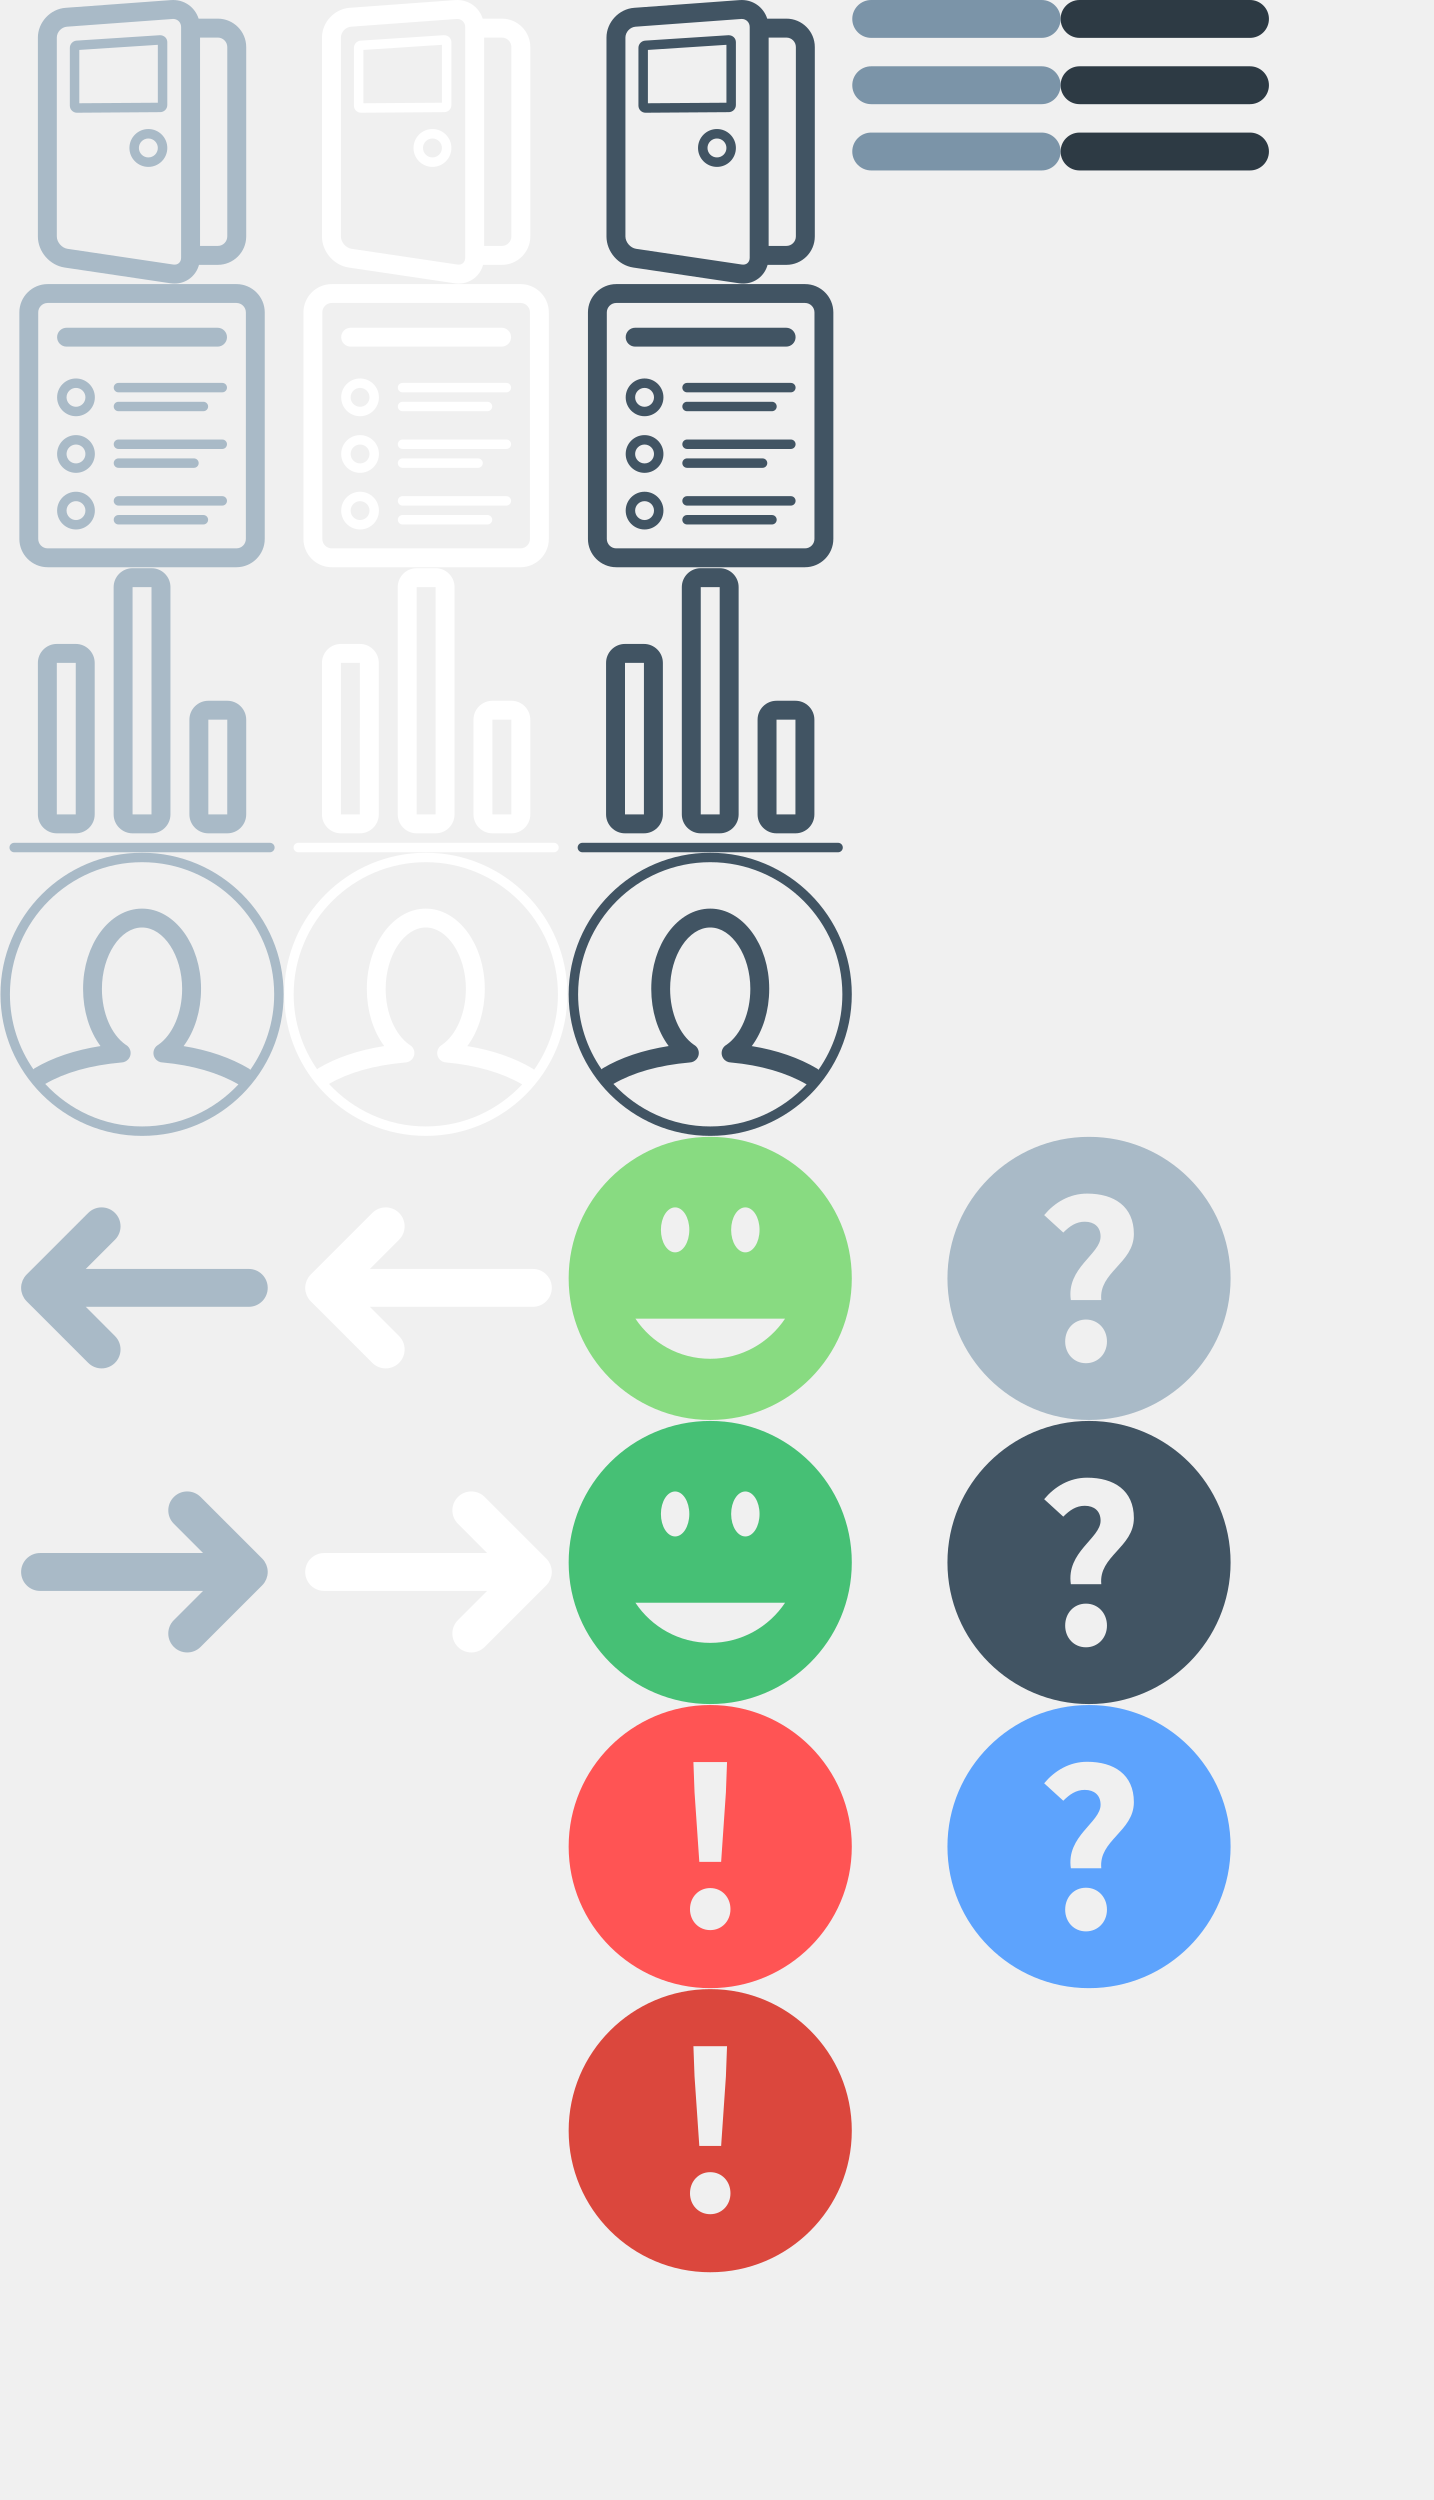
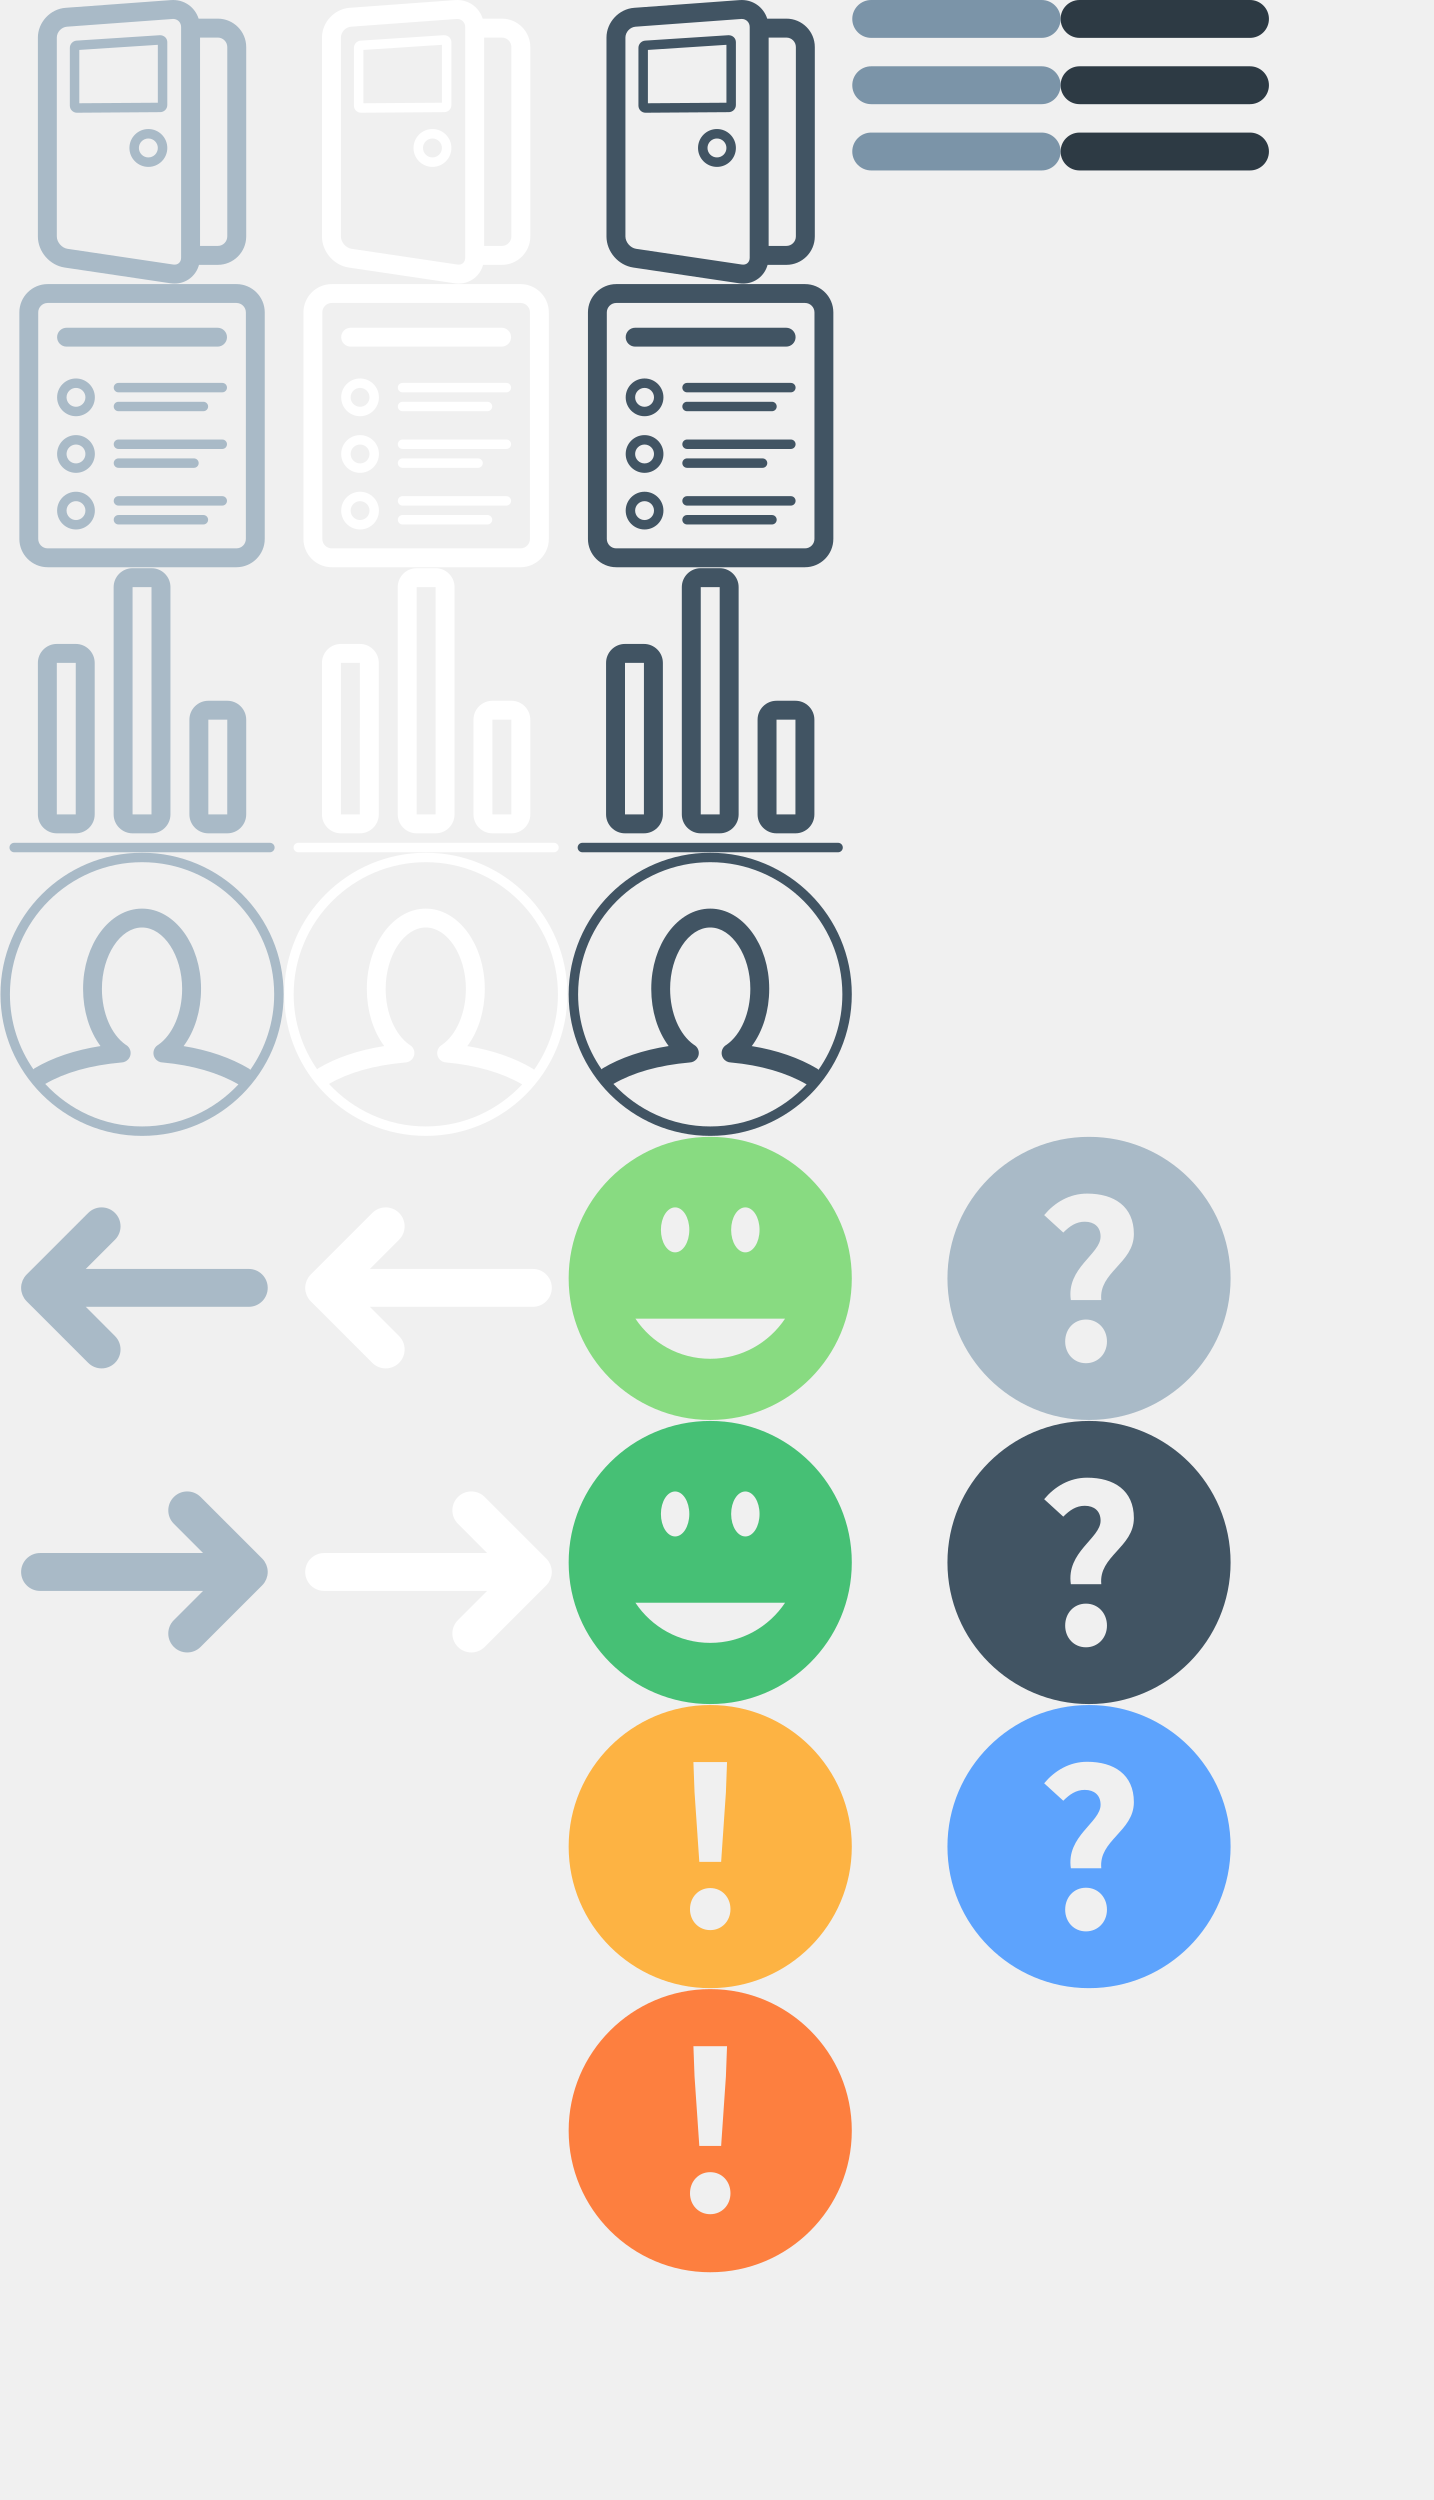
<svg xmlns="http://www.w3.org/2000/svg" version="1.1" id="Layer_1" x="0px" y="0px" width="151.334px" height="264px" viewBox="0.25 0 151.334 264" enable-background="new 0.25 0 151.334 264" xml:space="preserve">
  <path fill="none" stroke="#000000" stroke-linecap="round" stroke-linejoin="round" stroke-miterlimit="10" d="M91.233,11.326" />
  <path fill="none" stroke="#000000" stroke-linecap="round" stroke-linejoin="round" stroke-miterlimit="10" d="M89.233,12.929" />
  <g>
    <path fill="#7B94A8" d="M110.25,0h-18c-1.104,0-2,0.896-2,2s0.896,2,2,2h18c1.104,0,2-0.896,2-2S111.354,0,110.25,0z" />
    <path fill="#7B94A8" d="M110.25,7h-18c-1.104,0-2,0.896-2,2s0.896,2,2,2h18c1.104,0,2-0.896,2-2S111.354,7,110.25,7z" />
    <path fill="#7B94A8" d="M110.25,14h-18c-1.104,0-2,0.896-2,2s0.896,2,2,2h18c1.104,0,2-0.896,2-2S111.354,14,110.25,14z" />
  </g>
  <g>
    <path fill="#2D3A44" d="M132.25,0h-18c-1.104,0-2,0.896-2,2s0.896,2,2,2h18c1.104,0,2-0.896,2-2S133.354,0,132.25,0z" />
    <path fill="#2D3A44" d="M132.25,7h-18c-1.104,0-2,0.896-2,2s0.896,2,2,2h18c1.104,0,2-0.896,2-2S133.354,7,132.25,7z" />
    <path fill="#2D3A44" d="M132.25,14h-18c-1.104,0-2,0.896-2,2s0.896,2,2,2h18c1.104,0,2-0.896,2-2S133.354,14,132.25,14z" />
  </g>
  <path d="M223.38,135.467l-13.597-13.597c-2.494-2.494-6.572-2.494-9.065,0l-13.598,13.597c-2.493,2.493-2.493,6.572,0,9.065  l13.598,13.597c2.493,2.494,6.572,2.494,9.065,0l13.597-13.597C225.874,142.039,225.874,137.96,223.38,135.467z M211.418,145.889  c-1.495,1.307-3.141,1.896-5.331,1.896c-4.328,0-7.719-3.399-7.719-7.738c0-4.479,3.37-7.814,7.839-7.814  c2.007,0,3.596,0.479,5,1.521c0.518,0.393,0.823,1.008,0.823,1.663c0,1.131-0.931,2.051-2.071,2.051c-0.607,0-1.02-0.26-1.215-0.386  c-0.859-0.645-1.639-0.911-2.557-0.911c-1.994,0-3.498,1.632-3.498,3.797c0,2.229,1.504,3.875,3.498,3.875  c1.211,0,1.951-0.396,2.688-0.979c0.354-0.295,0.805-0.461,1.264-0.461c1.098,0,1.99,0.89,1.99,1.977  C212.131,144.948,211.872,145.502,211.418,145.889z" />
  <g>
    <path fill="#FFFFFF" d="M53.25,1.969h-2.026c-0.388-1.216-1.535-2.061-2.917-1.96L37.171,0.825   c-1.61,0.118-2.921,1.529-2.921,3.144v21c0,1.604,1.243,3.047,2.831,3.284l11.169,1.661c0.148,0.022,0.293,0.032,0.435,0.032   c1.249,0,2.263-0.827,2.579-1.977h1.986c1.654,0,3-1.346,3-3v-20C56.25,3.314,54.904,1.969,53.25,1.969z M49.375,27.219   c0,0.484-0.353,0.79-0.831,0.716l-11.168-1.661c-0.6-0.089-1.126-0.699-1.126-1.305v-21c0-0.581,0.489-1.106,1.068-1.149L48.526,2   c0.484,0,0.849,0.369,0.849,0.859V27.219z M54.25,24.969c0,0.551-0.449,1-1,1h-1.875v-22h1.875c0.551,0,1,0.449,1,1V24.969z" />
    <path fill="#FFFFFF" d="M47.138,3.717c-0.001,0-0.002,0-0.003,0l-8.792,0.572c-0.402,0.026-0.718,0.362-0.718,0.765v6.102   c0,0.413,0.336,0.749,0.749,0.749h0.002l8.792-0.062c0.413-0.001,0.748-0.338,0.748-0.751V4.45   C47.917,4.046,47.589,3.717,47.138,3.717z M46.917,10.847l-8.292,0.056v-5.63l8.292-0.54V10.847z" />
    <path fill="#FFFFFF" d="M45.917,13.625c-1.103,0-2,0.897-2,2s0.897,2,2,2s2-0.897,2-2S47.02,13.625,45.917,13.625z M45.917,16.625   c-0.551,0-1-0.449-1-1s0.449-1,1-1s1,0.449,1,1S46.468,16.625,45.917,16.625z" />
  </g>
  <g>
    <path fill="#FFFFFF" d="M38.273,39.967c-1.1,0-1.994,0.894-1.994,1.993c0,1.1,0.894,1.993,1.994,1.993   c1.099,0,1.993-0.894,1.993-1.993C40.267,40.861,39.373,39.967,38.273,39.967z M38.273,42.957c-0.549,0-0.997-0.448-0.997-0.997   s0.448-0.997,0.997-0.997s0.997,0.448,0.997,0.997S38.822,42.957,38.273,42.957z" />
    <path fill="#FFFFFF" d="M38.273,45.947c-1.1,0-1.994,0.894-1.994,1.993c0,1.1,0.894,1.993,1.994,1.993   c1.099,0,1.993-0.894,1.993-1.993C40.267,46.841,39.373,45.947,38.273,45.947z M38.273,48.937c-0.549,0-0.997-0.448-0.997-0.997   c0-0.549,0.448-0.997,0.997-0.997s0.997,0.448,0.997,0.997C39.27,48.489,38.822,48.937,38.273,48.937z" />
    <path fill="#FFFFFF" d="M38.273,51.927c-1.1,0-1.994,0.894-1.994,1.993c0,1.1,0.894,1.993,1.994,1.993   c1.099,0,1.993-0.894,1.993-1.993C40.267,52.821,39.373,51.927,38.273,51.927z M38.273,54.917c-0.549,0-0.997-0.448-0.997-0.997   s0.448-0.997,0.997-0.997s0.997,0.448,0.997,0.997S38.822,54.917,38.273,54.917z" />
    <path fill="#FFFFFF" d="M55.217,30H35.283c-1.648,0-2.99,1.342-2.99,2.99v23.92c0,1.648,1.342,2.99,2.99,2.99h19.934   c1.648,0,2.99-1.342,2.99-2.99V32.99C58.207,31.342,56.865,30,55.217,30z M56.213,56.91c0,0.549-0.448,0.997-0.997,0.997H35.283   c-0.549,0-0.997-0.448-0.997-0.997V32.99c0-0.549,0.448-0.997,0.997-0.997h19.934c0.549,0,0.997,0.448,0.997,0.997L56.213,56.91   L56.213,56.91z" />
    <path fill="#FFFFFF" d="M53.722,40.434H42.758c-0.275,0-0.499,0.223-0.499,0.498s0.224,0.499,0.499,0.499h10.963   c0.275,0,0.499-0.223,0.499-0.499C54.22,40.657,53.998,40.434,53.722,40.434z" />
    <path fill="#FFFFFF" d="M42.758,43.424h8.97c0.275,0,0.498-0.223,0.498-0.499c0-0.275-0.223-0.498-0.498-0.498h-8.97   c-0.275,0-0.499,0.223-0.499,0.498C42.26,43.201,42.483,43.424,42.758,43.424z" />
    <path fill="#FFFFFF" d="M53.722,46.414H42.758c-0.275,0-0.499,0.223-0.499,0.498s0.224,0.499,0.499,0.499h10.963   c0.275,0,0.499-0.223,0.499-0.499C54.22,46.637,53.998,46.414,53.722,46.414z" />
    <path fill="#FFFFFF" d="M42.758,49.404h7.973c0.275,0,0.499-0.223,0.499-0.499c0-0.275-0.223-0.498-0.499-0.498h-7.973   c-0.275,0-0.499,0.223-0.499,0.498C42.26,49.181,42.483,49.404,42.758,49.404z" />
    <path fill="#FFFFFF" d="M53.722,52.394H42.758c-0.275,0-0.499,0.223-0.499,0.498s0.224,0.499,0.499,0.499h10.963   c0.275,0,0.499-0.223,0.499-0.499C54.22,52.617,53.998,52.394,53.722,52.394z" />
    <path fill="#FFFFFF" d="M51.729,54.387h-8.97c-0.275,0-0.499,0.223-0.499,0.499c0,0.276,0.224,0.498,0.499,0.498h8.97   c0.275,0,0.498-0.223,0.498-0.498C52.227,54.611,52.004,54.387,51.729,54.387z" />
    <path fill="#FFFFFF" d="M37.277,36.603h15.946c0.55,0,0.997-0.447,0.997-0.997c0-0.55-0.447-0.997-0.997-0.997H37.277   c-0.55,0-0.997,0.447-0.997,0.997C36.28,36.156,36.727,36.603,37.277,36.603z" />
  </g>
  <g>
    <path fill="#FFFFFF" d="M36.25,88h2c1.103,0,2-0.897,2-2V70c0-1.103-0.897-2-2-2h-2c-1.103,0-2,0.897-2,2v16   C34.25,87.103,35.147,88,36.25,88z M36.25,70h2l-0.003,16H36.25V70z" />
    <path fill="#FFFFFF" d="M44.25,88h2c1.103,0,2-0.897,2-2V62c0-1.103-0.897-2-2-2h-2c-1.103,0-2,0.897-2,2v24   C42.25,87.103,43.147,88,44.25,88z M44.25,62h2l-0.003,24H44.25V62z" />
    <path fill="#FFFFFF" d="M52.25,88h2c1.103,0,2-0.897,2-2V76c0-1.103-0.897-2-2-2h-2c-1.103,0-2,0.897-2,2v10   C50.25,87.103,51.147,88,52.25,88z M52.25,76h2l-0.003,10H52.25V76z" />
    <path fill="#FFFFFF" d="M58.75,89h-27c-0.276,0-0.5,0.225-0.5,0.5s0.224,0.5,0.5,0.5h27c0.276,0,0.5-0.225,0.5-0.5   S59.026,89,58.75,89z" />
  </g>
  <path fill="#FFFFFF" d="M45.214,90.05c-8.256,0-14.95,6.694-14.95,14.95s6.693,14.95,14.95,14.95c8.257,0,14.95-6.694,14.95-14.95  S53.471,90.05,45.214,90.05z M45.214,91.047c7.695,0,13.954,6.258,13.954,13.953c0,2.965-0.936,5.71-2.519,7.973  c-0.044-0.038-0.077-0.085-0.129-0.117c-1.948-1.156-4.269-1.956-6.919-2.388c1.165-1.56,1.843-3.714,1.843-6.046  c0-4.672-2.795-8.472-6.229-8.472c-3.434,0-6.229,3.799-6.229,8.472c0,2.331,0.676,4.481,1.839,6.041  c-2.733,0.433-5.071,1.222-6.97,2.353c-0.045,0.028-0.075,0.071-0.115,0.104c-1.561-2.251-2.479-4.98-2.479-7.92  C31.261,97.305,37.52,91.047,45.214,91.047z M45.214,118.953c-4.041,0-7.673-1.736-10.224-4.489  c2.081-1.213,4.785-1.975,8.046-2.265c0.274-0.008,0.544-0.129,0.733-0.35c0.263-0.309,0.315-0.744,0.13-1.104  c-0.093-0.182-0.236-0.325-0.408-0.417c-1.53-1.064-2.515-3.371-2.515-5.905c0-3.51,1.939-6.479,4.236-6.479  c2.297,0,4.236,2.968,4.236,6.479c0,2.538-0.987,4.846-2.519,5.909c-0.151,0.084-0.28,0.208-0.372,0.363  c-0.195,0.33-0.184,0.745,0.03,1.062c0.192,0.288,0.509,0.444,0.83,0.444c0.001,0,0.002,0,0.003,0c3.102,0.28,5.852,1.08,7.974,2.31  C52.847,117.236,49.231,118.953,45.214,118.953z" />
  <path fill="#FFFFFF" d="M58.183,167.111c0.018-0.025,0.029-0.057,0.046-0.084c0.05-0.084,0.1-0.168,0.138-0.26  c0.016-0.037,0.023-0.078,0.037-0.117c0.029-0.084,0.06-0.166,0.077-0.256c0.026-0.129,0.04-0.269,0.04-0.396  s-0.014-0.268-0.04-0.396c-0.018-0.09-0.048-0.172-0.077-0.256c-0.014-0.039-0.021-0.08-0.037-0.117  c-0.038-0.092-0.088-0.176-0.138-0.26c-0.017-0.027-0.028-0.059-0.046-0.085c-0.073-0.108-0.156-0.21-0.249-0.304l-6.499-6.498  c-0.781-0.781-2.048-0.781-2.828,0c-0.781,0.781-0.781,2.047,0,2.828l3.085,3.09H34.479c-1.104,0-2,0.896-2,2s0.896,2,2,2h17.213  l-3.086,3.086c-0.781,0.781-0.781,2.047,0,2.828c0.39,0.391,0.902,0.586,1.414,0.586s1.023-0.195,1.414-0.586l6.499-6.498  C58.026,167.322,58.109,167.221,58.183,167.111z" />
  <g>
    <path fill="#415463" d="M83.294,1.969h-2.026c-0.388-1.216-1.535-2.061-2.917-1.96L67.215,0.825   c-1.61,0.118-2.921,1.529-2.921,3.144v21c0,1.604,1.243,3.047,2.831,3.284l11.169,1.661c0.148,0.022,0.293,0.032,0.435,0.032   c1.249,0,2.263-0.827,2.579-1.977h1.986c1.654,0,3-1.346,3-3v-20C86.294,3.314,84.948,1.969,83.294,1.969z M79.419,27.219   c0,0.484-0.353,0.79-0.831,0.716L67.42,26.274c-0.6-0.089-1.126-0.699-1.126-1.305v-21c0-0.581,0.489-1.106,1.068-1.149L78.57,2   c0.484,0,0.849,0.369,0.849,0.859V27.219z M84.294,24.969c0,0.551-0.449,1-1,1h-1.875v-22h1.875c0.551,0,1,0.449,1,1V24.969z" />
    <path fill="#415463" d="M77.182,3.717c-0.001,0-0.002,0-0.003,0l-8.792,0.572c-0.402,0.026-0.718,0.362-0.718,0.765v6.102   c0,0.413,0.336,0.749,0.749,0.749h0.002l8.792-0.062c0.413-0.001,0.748-0.338,0.748-0.751V4.45   C77.961,4.046,77.633,3.717,77.182,3.717z M76.961,10.847l-8.292,0.056v-5.63l8.292-0.54V10.847z" />
    <path fill="#415463" d="M75.961,13.625c-1.103,0-2,0.897-2,2s0.897,2,2,2s2-0.897,2-2S77.064,13.625,75.961,13.625z M75.961,16.625   c-0.551,0-1-0.449-1-1s0.449-1,1-1s1,0.449,1,1S76.512,16.625,75.961,16.625z" />
  </g>
  <g>
    <path fill="#415463" d="M68.316,39.967c-1.099,0-1.993,0.894-1.993,1.993c0,1.1,0.894,1.993,1.993,1.993   c1.099,0,1.993-0.894,1.993-1.993C70.311,40.861,69.416,39.967,68.316,39.967z M68.316,42.957c-0.549,0-0.997-0.448-0.997-0.997   s0.448-0.997,0.997-0.997c0.549,0,0.997,0.448,0.997,0.997S68.866,42.957,68.316,42.957z" />
    <path fill="#415463" d="M68.316,45.947c-1.099,0-1.993,0.894-1.993,1.993c0,1.1,0.894,1.993,1.993,1.993   c1.099,0,1.993-0.894,1.993-1.993C70.311,46.841,69.416,45.947,68.316,45.947z M68.316,48.937c-0.549,0-0.997-0.448-0.997-0.997   c0-0.549,0.448-0.997,0.997-0.997c0.549,0,0.997,0.448,0.997,0.997C69.313,48.489,68.866,48.937,68.316,48.937z" />
    <path fill="#415463" d="M68.316,51.927c-1.099,0-1.993,0.894-1.993,1.993c0,1.1,0.894,1.993,1.993,1.993   c1.099,0,1.993-0.894,1.993-1.993C70.311,52.821,69.416,51.927,68.316,51.927z M68.316,54.917c-0.549,0-0.997-0.448-0.997-0.997   s0.448-0.997,0.997-0.997c0.549,0,0.997,0.448,0.997,0.997S68.866,54.917,68.316,54.917z" />
    <path fill="#415463" d="M85.261,30H65.327c-1.648,0-2.99,1.342-2.99,2.99v23.92c0,1.648,1.342,2.99,2.99,2.99h19.934   c1.648,0,2.99-1.342,2.99-2.99V32.99C88.25,31.342,86.909,30,85.261,30z M86.256,56.91c0,0.549-0.448,0.997-0.997,0.997H65.327   c-0.549,0-0.997-0.448-0.997-0.997V32.99c0-0.549,0.448-0.997,0.997-0.997h19.934c0.549,0,0.997,0.448,0.997,0.997L86.256,56.91   L86.256,56.91z" />
    <path fill="#415463" d="M83.766,40.434H72.802c-0.275,0-0.498,0.223-0.498,0.498s0.223,0.499,0.498,0.499h10.963   c0.275,0,0.499-0.223,0.499-0.499C84.264,40.657,84.041,40.434,83.766,40.434z" />
    <path fill="#415463" d="M72.802,43.424h8.97c0.275,0,0.498-0.223,0.498-0.499c0-0.275-0.223-0.498-0.498-0.498h-8.97   c-0.275,0-0.498,0.223-0.498,0.498C72.304,43.201,72.526,43.424,72.802,43.424z" />
    <path fill="#415463" d="M83.766,46.414H72.802c-0.275,0-0.498,0.223-0.498,0.498s0.223,0.499,0.498,0.499h10.963   c0.275,0,0.499-0.223,0.499-0.499C84.264,46.637,84.041,46.414,83.766,46.414z" />
    <path fill="#415463" d="M72.802,49.404h7.974c0.275,0,0.498-0.223,0.498-0.499c0-0.275-0.223-0.498-0.498-0.498h-7.974   c-0.275,0-0.498,0.223-0.498,0.498C72.304,49.181,72.526,49.404,72.802,49.404z" />
    <path fill="#415463" d="M83.766,52.394H72.802c-0.275,0-0.498,0.223-0.498,0.498s0.223,0.499,0.498,0.499h10.963   c0.275,0,0.499-0.223,0.499-0.499C84.264,52.617,84.041,52.394,83.766,52.394z" />
    <path fill="#415463" d="M81.771,54.387h-8.97c-0.275,0-0.498,0.223-0.498,0.499c0,0.276,0.223,0.498,0.498,0.498h8.97   c0.275,0,0.498-0.223,0.498-0.498C82.27,54.611,82.047,54.387,81.771,54.387z" />
    <path fill="#415463" d="M67.32,36.603h15.947c0.55,0,0.997-0.447,0.997-0.997c0-0.55-0.447-0.997-0.997-0.997H67.32   c-0.55,0-0.997,0.447-0.997,0.997C66.324,36.156,66.771,36.603,67.32,36.603z" />
  </g>
  <g>
    <path fill="#415463" d="M66.25,88h2c1.103,0,2-0.897,2-2V70c0-1.103-0.897-2-2-2h-2c-1.103,0-2,0.897-2,2v16   C64.25,87.103,65.147,88,66.25,88z M66.25,70h2l-0.003,16H66.25V70z" />
    <path fill="#415463" d="M74.25,88h2c1.103,0,2-0.897,2-2V62c0-1.103-0.897-2-2-2h-2c-1.103,0-2,0.897-2,2v24   C72.25,87.103,73.147,88,74.25,88z M74.25,62h2l-0.003,24H74.25V62z" />
    <path fill="#415463" d="M82.25,88h2c1.103,0,2-0.897,2-2V76c0-1.103-0.897-2-2-2h-2c-1.103,0-2,0.897-2,2v10   C80.25,87.103,81.147,88,82.25,88z M82.25,76h2l-0.003,10H82.25V76z" />
    <path fill="#415463" d="M88.75,89h-27c-0.276,0-0.5,0.225-0.5,0.5s0.224,0.5,0.5,0.5h27c0.276,0,0.5-0.225,0.5-0.5   S89.026,89,88.75,89z" />
  </g>
  <path fill="#415463" d="M75.25,90.05c-8.257,0-14.95,6.694-14.95,14.95s6.693,14.95,14.95,14.95c8.256,0,14.95-6.694,14.95-14.95  S83.507,90.05,75.25,90.05z M75.25,91.047c7.694,0,13.953,6.258,13.953,13.953c0,2.965-0.936,5.71-2.519,7.973  c-0.043-0.038-0.077-0.085-0.129-0.117c-1.948-1.156-4.269-1.956-6.918-2.388c1.165-1.56,1.843-3.714,1.843-6.046  c0-4.672-2.795-8.472-6.229-8.472c-3.435,0-6.229,3.799-6.229,8.472c0,2.331,0.676,4.481,1.839,6.041  c-2.733,0.433-5.072,1.222-6.97,2.353c-0.045,0.028-0.075,0.071-0.115,0.104c-1.561-2.251-2.479-4.98-2.479-7.92  C61.297,97.305,67.556,91.047,75.25,91.047z M75.25,118.953c-4.041,0-7.674-1.736-10.224-4.489c2.081-1.213,4.785-1.975,8.046-2.265  c0.274-0.008,0.544-0.129,0.733-0.35c0.263-0.309,0.315-0.744,0.13-1.104c-0.093-0.182-0.237-0.325-0.408-0.417  c-1.53-1.064-2.514-3.371-2.514-5.905c0-3.51,1.939-6.479,4.236-6.479c2.296,0,4.236,2.968,4.236,6.479  c0,2.538-0.987,4.846-2.52,5.909c-0.151,0.084-0.28,0.208-0.372,0.363c-0.195,0.33-0.183,0.745,0.03,1.062  c0.192,0.288,0.509,0.444,0.83,0.444c0.001,0,0.002,0,0.003,0c3.102,0.28,5.852,1.08,7.974,2.31  C82.883,117.236,79.267,118.953,75.25,118.953z" />
  <g>
    <path fill="#A9BAC7" d="M23.25,1.969h-2.026c-0.388-1.216-1.535-2.061-2.917-1.96L7.171,0.825C5.561,0.943,4.25,2.354,4.25,3.969   v21c0,1.604,1.243,3.047,2.831,3.284l11.169,1.661c0.148,0.022,0.293,0.032,0.435,0.032c1.249,0,2.263-0.827,2.579-1.977h1.986   c1.654,0,3-1.346,3-3v-20C26.25,3.314,24.904,1.969,23.25,1.969z M19.375,27.219c0,0.484-0.353,0.79-0.831,0.716L7.375,26.274   c-0.599-0.089-1.125-0.699-1.125-1.305v-21c0-0.581,0.489-1.107,1.068-1.149L18.526,2c0.484,0,0.849,0.369,0.849,0.859V27.219z    M24.25,24.969c0,0.551-0.449,1-1,1h-1.875v-22h1.875c0.551,0,1,0.449,1,1V24.969z" />
    <path fill="#A9BAC7" d="M17.138,3.717c-0.001,0-0.002,0-0.003,0L8.343,4.289C7.94,4.315,7.625,4.651,7.625,5.054v6.102   c0,0.413,0.336,0.749,0.749,0.749h0.002l8.792-0.062c0.413-0.001,0.748-0.338,0.748-0.751V4.45   C17.917,4.046,17.589,3.717,17.138,3.717z M16.917,10.847l-8.292,0.056v-5.63l8.292-0.54V10.847z" />
    <path fill="#A9BAC7" d="M15.917,13.625c-1.103,0-2,0.897-2,2s0.897,2,2,2s2-0.897,2-2S17.02,13.625,15.917,13.625z M15.917,16.625   c-0.551,0-1-0.449-1-1s0.449-1,1-1s1,0.449,1,1S16.468,16.625,15.917,16.625z" />
  </g>
  <g>
    <path fill="#A9BAC7" d="M8.274,39.967c-1.1,0-1.994,0.894-1.994,1.993c0,1.1,0.894,1.993,1.994,1.993   c1.099,0,1.993-0.894,1.993-1.993S9.373,39.967,8.274,39.967z M8.274,42.957c-0.549,0-0.997-0.448-0.997-0.997   s0.448-0.997,0.997-0.997s0.997,0.448,0.997,0.997S8.822,42.957,8.274,42.957z" />
    <path fill="#A9BAC7" d="M8.274,45.947c-1.1,0-1.994,0.894-1.994,1.993c0,1.1,0.894,1.993,1.994,1.993   c1.099,0,1.993-0.894,1.993-1.993S9.373,45.947,8.274,45.947z M8.274,48.937c-0.549,0-0.997-0.448-0.997-0.997   c0-0.549,0.448-0.997,0.997-0.997s0.997,0.448,0.997,0.997C9.271,48.489,8.822,48.937,8.274,48.937z" />
    <path fill="#A9BAC7" d="M8.274,51.927c-1.1,0-1.994,0.894-1.994,1.993c0,1.1,0.894,1.993,1.994,1.993   c1.099,0,1.993-0.894,1.993-1.993S9.373,51.927,8.274,51.927z M8.274,54.917c-0.549,0-0.997-0.448-0.997-0.997   s0.448-0.997,0.997-0.997s0.997,0.448,0.997,0.997S8.822,54.917,8.274,54.917z" />
    <path fill="#A9BAC7" d="M25.217,30H5.283c-1.648,0-2.99,1.342-2.99,2.99v23.92c0,1.648,1.341,2.99,2.99,2.99h19.934   c1.648,0,2.99-1.342,2.99-2.99V32.99C28.207,31.342,26.865,30,25.217,30z M26.213,56.91c0,0.549-0.448,0.997-0.997,0.997H5.283   c-0.549,0-0.997-0.448-0.997-0.997V32.99c0-0.549,0.448-0.997,0.997-0.997h19.934c0.549,0,0.997,0.448,0.997,0.997L26.213,56.91   L26.213,56.91z" />
    <path fill="#A9BAC7" d="M23.722,40.434H12.758c-0.275,0-0.499,0.223-0.499,0.498s0.224,0.499,0.499,0.499h10.963   c0.275,0,0.498-0.223,0.498-0.499C24.22,40.657,23.998,40.434,23.722,40.434z" />
    <path fill="#A9BAC7" d="M12.758,43.424h8.97c0.275,0,0.499-0.223,0.499-0.499c0-0.275-0.223-0.498-0.499-0.498h-8.97   c-0.275,0-0.499,0.223-0.499,0.498C12.26,43.201,12.483,43.424,12.758,43.424z" />
    <path fill="#A9BAC7" d="M23.722,46.415H12.758c-0.275,0-0.499,0.223-0.499,0.498c0,0.276,0.224,0.499,0.499,0.499h10.963   c0.275,0,0.498-0.223,0.498-0.499C24.22,46.637,23.998,46.415,23.722,46.415z" />
    <path fill="#A9BAC7" d="M12.758,49.404h7.973c0.275,0,0.499-0.223,0.499-0.499c0-0.275-0.224-0.498-0.499-0.498h-7.973   c-0.275,0-0.499,0.223-0.499,0.498C12.26,49.181,12.483,49.404,12.758,49.404z" />
    <path fill="#A9BAC7" d="M23.722,52.394H12.758c-0.275,0-0.499,0.223-0.499,0.498s0.224,0.499,0.499,0.499h10.963   c0.275,0,0.498-0.223,0.498-0.499C24.22,52.617,23.998,52.394,23.722,52.394z" />
    <path fill="#A9BAC7" d="M21.728,54.387h-8.97c-0.275,0-0.499,0.223-0.499,0.499c0,0.276,0.224,0.498,0.499,0.498h8.97   c0.275,0,0.499-0.223,0.499-0.498C22.227,54.611,22.004,54.387,21.728,54.387z" />
    <path fill="#A9BAC7" d="M7.276,36.604h15.947c0.55,0,0.997-0.447,0.997-0.997c0-0.55-0.447-0.997-0.997-0.997H7.276   c-0.55,0-0.997,0.447-0.997,0.997C6.28,36.156,6.727,36.604,7.276,36.604z" />
  </g>
  <g>
    <path fill="#A9BAC7" d="M6.25,88h2c1.103,0,2-0.897,2-2V70c0-1.103-0.897-2-2-2h-2c-1.103,0-2,0.897-2,2v16   C4.25,87.103,5.147,88,6.25,88z M6.25,70h2L8.247,86H6.25V70z" />
    <path fill="#A9BAC7" d="M14.25,88h2c1.103,0,2-0.897,2-2V62c0-1.103-0.897-2-2-2h-2c-1.103,0-2,0.897-2,2v24   C12.25,87.103,13.147,88,14.25,88z M14.25,62h2l-0.003,24H14.25V62z" />
    <path fill="#A9BAC7" d="M22.25,88h2c1.103,0,2-0.897,2-2V76c0-1.103-0.897-2-2-2h-2c-1.103,0-2,0.897-2,2v10   C20.25,87.103,21.147,88,22.25,88z M22.25,76h2l-0.003,10H22.25V76z" />
    <path fill="#A9BAC7" d="M28.75,89h-27c-0.276,0-0.5,0.225-0.5,0.5c0,0.276,0.224,0.5,0.5,0.5h27c0.276,0,0.5-0.224,0.5-0.5   S29.026,89,28.75,89z" />
  </g>
  <path fill="#A9BAC7" d="M15.25,90.05C6.994,90.05,0.3,96.744,0.3,105s6.694,14.95,14.95,14.95S30.2,113.256,30.2,105  S23.506,90.05,15.25,90.05z M15.25,91.047c7.694,0,13.953,6.258,13.953,13.953c0,2.965-0.936,5.71-2.518,7.973  c-0.044-0.038-0.077-0.085-0.128-0.117c-1.949-1.156-4.269-1.956-6.919-2.388c1.165-1.56,1.843-3.714,1.843-6.046  c0-4.672-2.795-8.472-6.229-8.472s-6.229,3.799-6.229,8.472c0,2.331,0.676,4.481,1.839,6.041c-2.733,0.433-5.071,1.222-6.97,2.353  c-0.046,0.028-0.075,0.071-0.115,0.104c-1.561-2.251-2.479-4.98-2.479-7.92C1.297,97.305,7.556,91.047,15.25,91.047z M15.25,118.953  c-4.041,0-7.673-1.736-10.224-4.489c2.081-1.213,4.785-1.975,8.046-2.265c0.274-0.008,0.544-0.129,0.733-0.35  c0.263-0.309,0.315-0.744,0.13-1.104c-0.093-0.182-0.236-0.325-0.408-0.417c-1.53-1.064-2.515-3.371-2.515-5.905  c0-3.51,1.939-6.479,4.236-6.479s4.236,2.968,4.236,6.479c0,2.538-0.987,4.846-2.52,5.909c-0.151,0.084-0.28,0.208-0.372,0.363  c-0.196,0.33-0.184,0.745,0.03,1.062c0.192,0.288,0.508,0.444,0.83,0.444c0.001,0,0.002,0,0.003,0c3.102,0.28,5.852,1.08,7.973,2.31  C22.883,117.236,19.266,118.953,15.25,118.953z" />
  <path fill="#A9BAC7" d="M28.183,167.111c0.018-0.025,0.029-0.057,0.046-0.084c0.05-0.084,0.1-0.168,0.138-0.26  c0.016-0.037,0.023-0.078,0.037-0.117c0.029-0.084,0.06-0.166,0.077-0.256c0.026-0.129,0.04-0.269,0.04-0.396  s-0.014-0.268-0.04-0.396c-0.018-0.09-0.048-0.172-0.077-0.256c-0.014-0.039-0.021-0.08-0.037-0.117  c-0.038-0.092-0.088-0.176-0.138-0.26c-0.017-0.027-0.028-0.059-0.046-0.085c-0.073-0.108-0.156-0.21-0.249-0.304l-6.499-6.498  c-0.781-0.781-2.048-0.781-2.828,0c-0.781,0.781-0.781,2.047,0,2.828l3.085,3.09H4.479c-1.104,0-2,0.896-2,2s0.896,2,2,2h17.213  l-3.086,3.086c-0.781,0.781-0.781,2.047,0,2.828c0.39,0.391,0.902,0.586,1.414,0.586s1.023-0.195,1.414-0.586l6.499-6.498  C28.026,167.322,28.109,167.221,28.183,167.111z" />
  <path fill="#A9BAC7" d="M2.817,134.889c-0.018,0.025-0.029,0.057-0.046,0.084c-0.05,0.084-0.1,0.168-0.138,0.26  c-0.016,0.037-0.023,0.078-0.037,0.117c-0.029,0.084-0.06,0.166-0.077,0.256c-0.026,0.129-0.04,0.269-0.04,0.396  s0.014,0.268,0.04,0.396c0.018,0.09,0.048,0.172,0.077,0.256c0.014,0.039,0.021,0.08,0.037,0.117  c0.038,0.092,0.088,0.176,0.138,0.26c0.017,0.027,0.028,0.059,0.046,0.085c0.073,0.108,0.156,0.21,0.249,0.304l6.499,6.498  c0.781,0.781,2.048,0.781,2.828,0c0.781-0.781,0.781-2.047,0-2.828L9.308,138h17.213c1.104,0,2-0.896,2-2s-0.896-2-2-2H9.308  l3.086-3.086c0.781-0.781,0.781-2.047,0-2.828c-0.39-0.391-0.902-0.586-1.414-0.586s-1.023,0.195-1.414,0.586l-6.499,6.498  C2.974,134.678,2.891,134.779,2.817,134.889z" />
  <path fill="#FFFFFF" d="M32.817,134.889c-0.018,0.025-0.029,0.057-0.046,0.084c-0.05,0.084-0.1,0.168-0.138,0.26  c-0.016,0.037-0.023,0.078-0.037,0.117c-0.029,0.084-0.06,0.166-0.077,0.256c-0.026,0.129-0.04,0.269-0.04,0.396  s0.014,0.268,0.04,0.396c0.018,0.09,0.048,0.172,0.077,0.256c0.014,0.039,0.021,0.08,0.037,0.117  c0.038,0.092,0.088,0.176,0.138,0.26c0.017,0.027,0.028,0.059,0.046,0.085c0.073,0.108,0.156,0.21,0.249,0.304l6.499,6.498  c0.781,0.781,2.048,0.781,2.828,0c0.781-0.781,0.781-2.047,0-2.828L39.308,138h17.213c1.104,0,2-0.896,2-2s-0.896-2-2-2H39.308  l3.086-3.086c0.781-0.781,0.781-2.047,0-2.828c-0.39-0.391-0.902-0.586-1.414-0.586s-1.023,0.195-1.414,0.586l-6.499,6.498  C32.974,134.678,32.891,134.779,32.817,134.889z" />
  <path fill="#A9BAC7" d="M115.25,120.05c-8.257,0-14.95,6.693-14.95,14.95s6.693,14.95,14.95,14.95s14.95-6.693,14.95-14.95  S123.507,120.05,115.25,120.05z M114.926,143.955c-1.271,0-2.194-0.998-2.194-2.293c0-1.322,0.923-2.318,2.194-2.318  c1.271,0,2.219,0.996,2.219,2.318C117.145,142.957,116.197,143.955,114.926,143.955z M116.546,137.289h-3.215  c-0.5-3.414,3.141-4.836,3.141-6.705c0-1.022-0.674-1.572-1.671-1.572c-0.922,0-1.595,0.475-2.268,1.146l-2.02-1.844  c1.121-1.346,2.693-2.27,4.537-2.27c2.818,0,4.937,1.322,4.937,4.264C119.987,133.4,116.247,134.322,116.546,137.289z" />
  <path fill="#415463" d="M115.25,150.05c-8.257,0-14.95,6.693-14.95,14.95s6.693,14.95,14.95,14.95s14.95-6.693,14.95-14.95  S123.507,150.05,115.25,150.05z M114.926,173.955c-1.271,0-2.194-0.998-2.194-2.293c0-1.322,0.923-2.318,2.194-2.318  c1.271,0,2.219,0.996,2.219,2.318C117.145,172.957,116.197,173.955,114.926,173.955z M116.546,167.289h-3.215  c-0.5-3.414,3.141-4.836,3.141-6.705c0-1.022-0.674-1.572-1.671-1.572c-0.922,0-1.595,0.475-2.268,1.146l-2.02-1.844  c1.121-1.346,2.693-2.27,4.537-2.27c2.818,0,4.937,1.322,4.937,4.264C119.987,163.4,116.247,164.322,116.546,167.289z" />
  <path fill="#5DA3FD" d="M115.25,180.05c-8.257,0-14.95,6.693-14.95,14.95s6.693,14.95,14.95,14.95s14.95-6.693,14.95-14.95  S123.507,180.05,115.25,180.05z M114.926,203.955c-1.271,0-2.194-0.998-2.194-2.293c0-1.322,0.923-2.318,2.194-2.318  c1.271,0,2.219,0.996,2.219,2.318C117.145,202.957,116.197,203.955,114.926,203.955z M116.546,197.289h-3.215  c-0.5-3.414,3.141-4.836,3.141-6.705c0-1.022-0.674-1.572-1.671-1.572c-0.922,0-1.595,0.475-2.268,1.146l-2.02-1.844  c1.121-1.346,2.693-2.27,4.537-2.27c2.818,0,4.937,1.322,4.937,4.264C119.987,193.4,116.247,194.322,116.546,197.289z" />
  <path fill="#88DB81" d="M75.25,120.05c-8.257,0-14.95,6.693-14.95,14.95s6.693,14.95,14.95,14.95S90.2,143.257,90.2,135  S83.507,120.05,75.25,120.05z M78.958,127.5c0.829,0,1.5,1.062,1.5,2.375s-0.671,2.375-1.5,2.375c-0.828,0-1.5-1.062-1.5-2.375  S78.13,127.5,78.958,127.5z M71.542,127.5c0.829,0,1.5,1.062,1.5,2.375s-0.671,2.375-1.5,2.375c-0.828,0-1.5-1.062-1.5-2.375  S70.713,127.5,71.542,127.5z M75.25,143.488c-3.299,0-6.201-1.686-7.9-4.238h15.803C81.452,141.805,78.548,143.488,75.25,143.488z" />
  <path fill="#46C075" d="M75.25,150.05c-8.257,0-14.95,6.693-14.95,14.95s6.693,14.95,14.95,14.95S90.2,173.257,90.2,165  S83.507,150.05,75.25,150.05z M78.958,157.5c0.829,0,1.5,1.062,1.5,2.375s-0.671,2.375-1.5,2.375c-0.828,0-1.5-1.062-1.5-2.375  S78.13,157.5,78.958,157.5z M71.542,157.5c0.829,0,1.5,1.062,1.5,2.375s-0.671,2.375-1.5,2.375c-0.828,0-1.5-1.062-1.5-2.375  S70.713,157.5,71.542,157.5z M75.25,173.488c-3.299,0-6.201-1.686-7.9-4.238h15.803C81.452,171.805,78.548,173.488,75.25,173.488z" />
-   <path fill="#FF5454" d="M75.25,180.05c-8.257,0-14.95,6.693-14.95,14.95s6.693,14.95,14.95,14.95S90.2,203.257,90.2,195  S83.507,180.05,75.25,180.05z M77.025,186.076l-0.119,3.191l-0.504,7.344h-2.305l-0.504-7.344l-0.119-3.191H77.025z M75.25,203.82  c-1.225,0-2.137-0.961-2.137-2.209c0-1.271,0.912-2.231,2.137-2.231s2.137,0.96,2.137,2.231  C77.387,202.859,76.475,203.82,75.25,203.82z" />
-   <path fill="#DB473D" d="M75.25,210.05c-8.257,0-14.95,6.693-14.95,14.95s6.693,14.95,14.95,14.95S90.2,233.257,90.2,225  S83.507,210.05,75.25,210.05z M77.025,216.076l-0.119,3.191l-0.504,7.344h-2.305l-0.504-7.344l-0.119-3.191H77.025z M75.25,233.82  c-1.225,0-2.137-0.961-2.137-2.209c0-1.271,0.912-2.231,2.137-2.231s2.137,0.96,2.137,2.231  C77.387,232.859,76.475,233.82,75.25,233.82z" />
+   <path fill="#FDB343" d="M75.25,180.05c-8.257,0-14.95,6.693-14.95,14.95s6.693,14.95,14.95,14.95S90.2,203.257,90.2,195  S83.507,180.05,75.25,180.05z M77.025,186.076l-0.119,3.191l-0.504,7.344h-2.305l-0.504-7.344l-0.119-3.191H77.025z M75.25,203.82  c-1.225,0-2.137-0.961-2.137-2.209c0-1.271,0.912-2.231,2.137-2.231s2.137,0.96,2.137,2.231  C77.387,202.859,76.475,203.82,75.25,203.82z" />
+   <path fill="#FD7F3F" d="M75.25,210.05c-8.257,0-14.95,6.693-14.95,14.95s6.693,14.95,14.95,14.95S90.2,233.257,90.2,225  S83.507,210.05,75.25,210.05z M77.025,216.076l-0.119,3.191l-0.504,7.344h-2.305l-0.504-7.344l-0.119-3.191H77.025z M75.25,233.82  c-1.225,0-2.137-0.961-2.137-2.209c0-1.271,0.912-2.231,2.137-2.231s2.137,0.96,2.137,2.231  C77.387,232.859,76.475,233.82,75.25,233.82z" />
</svg>
